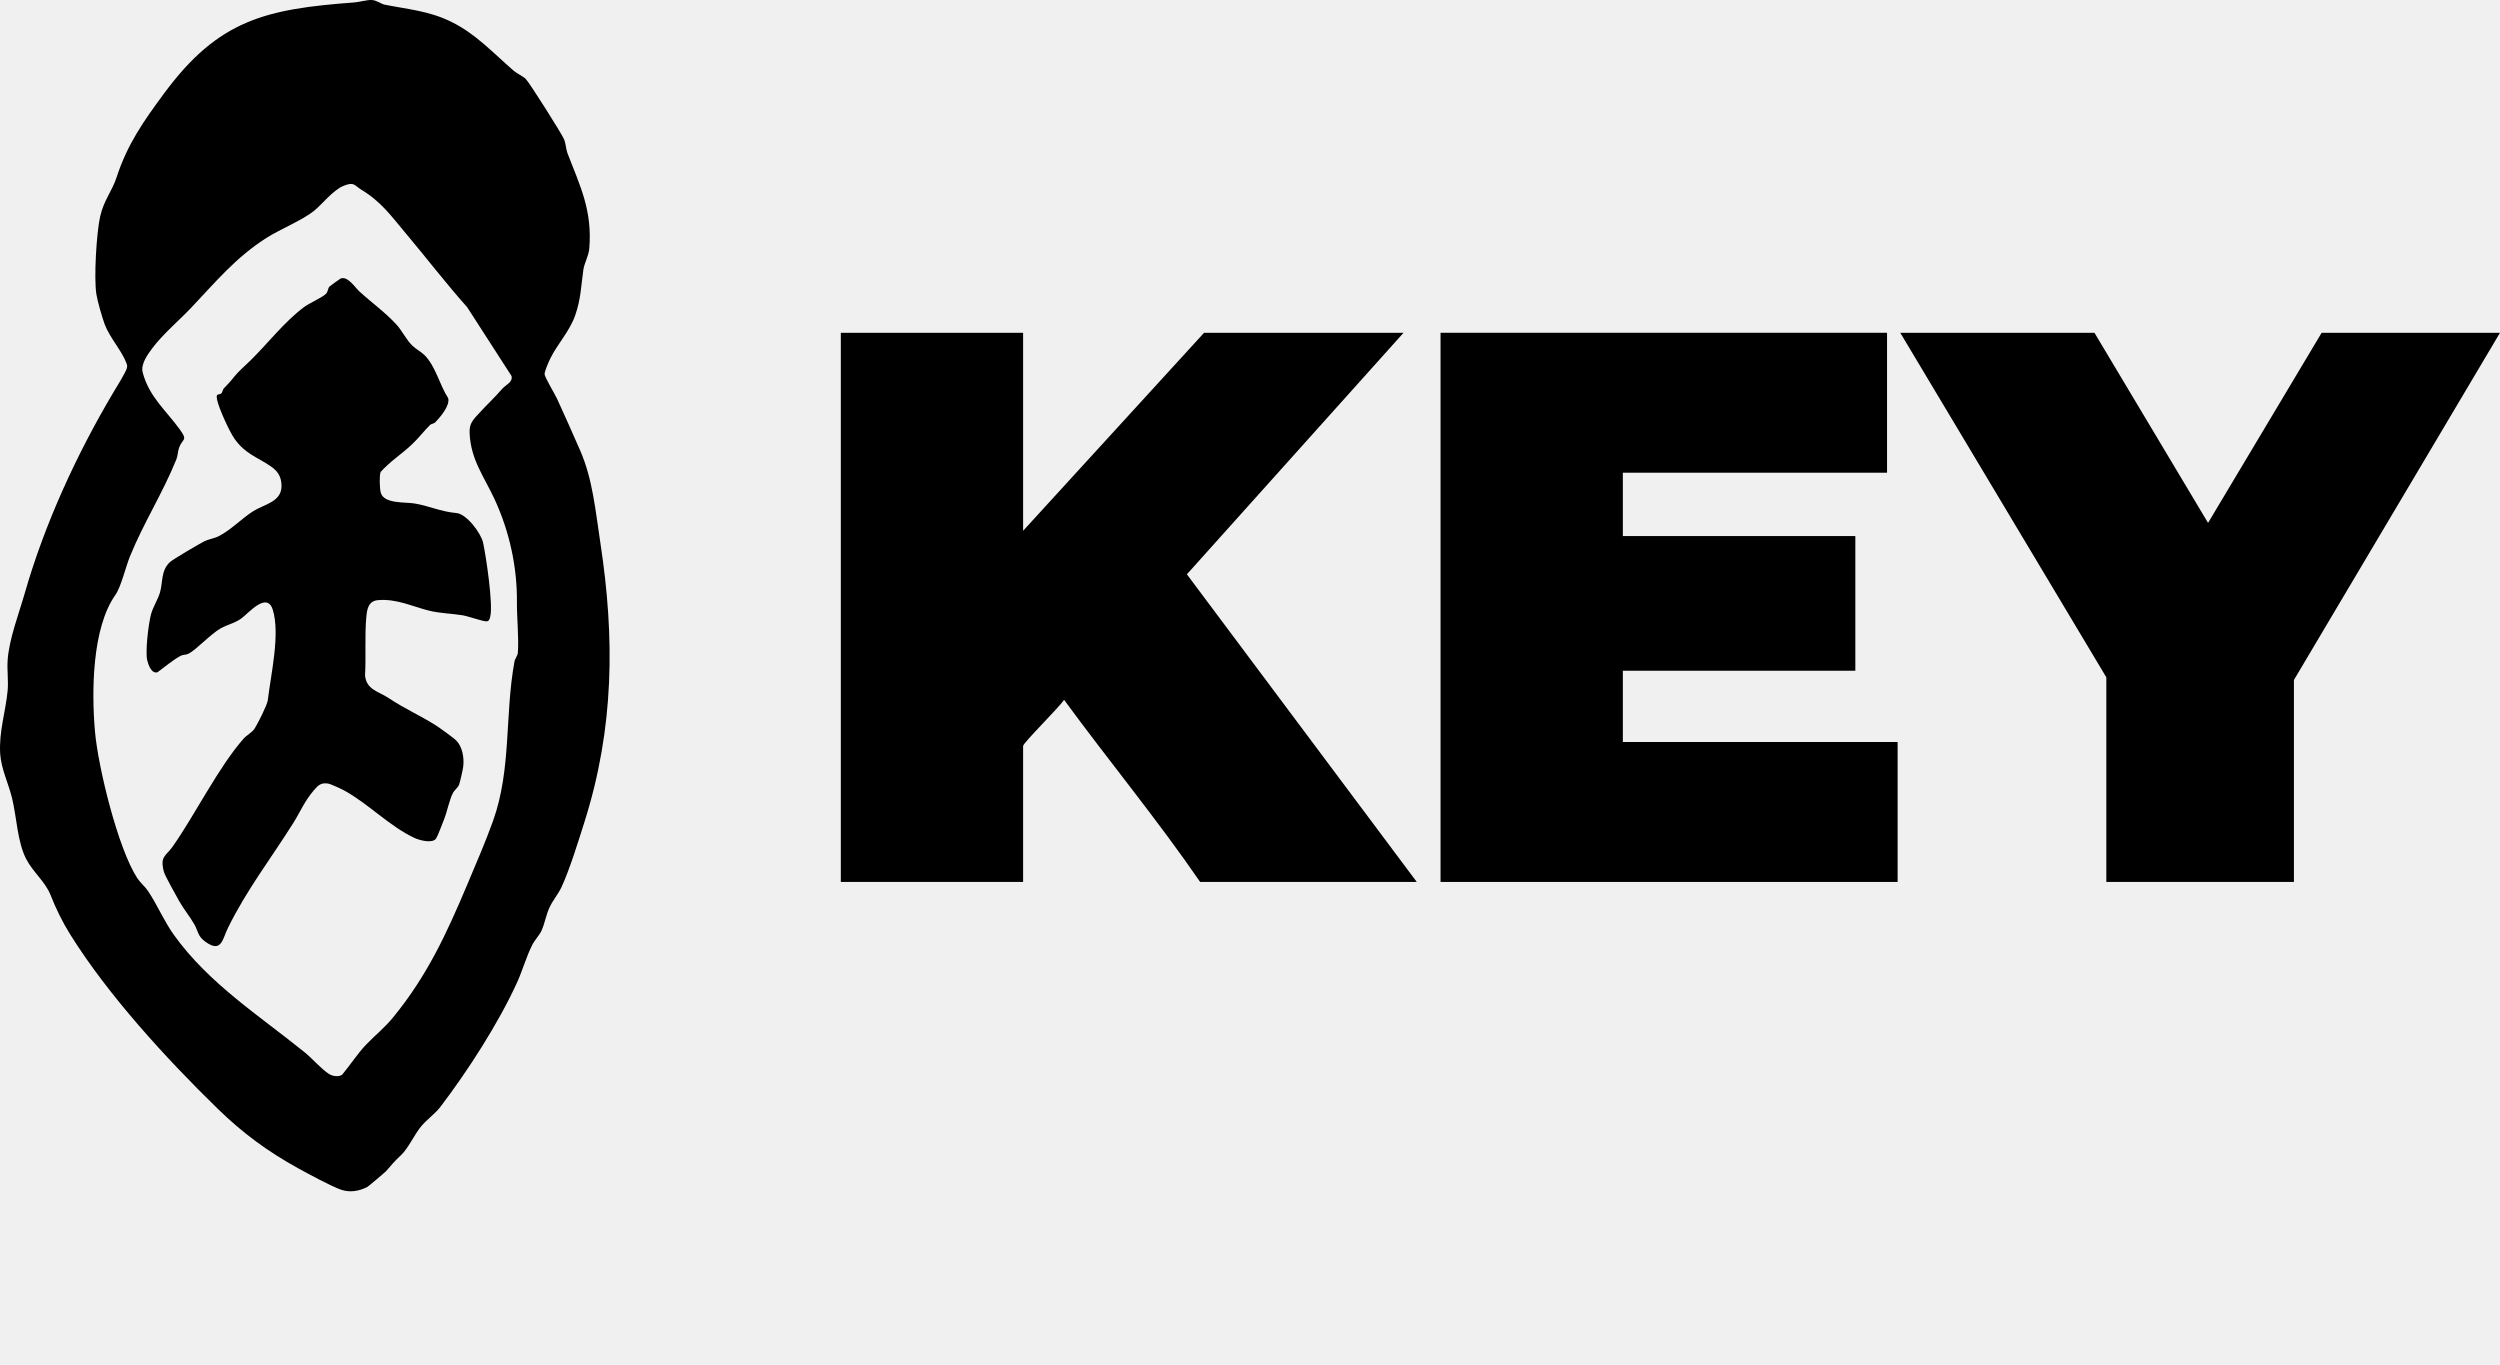
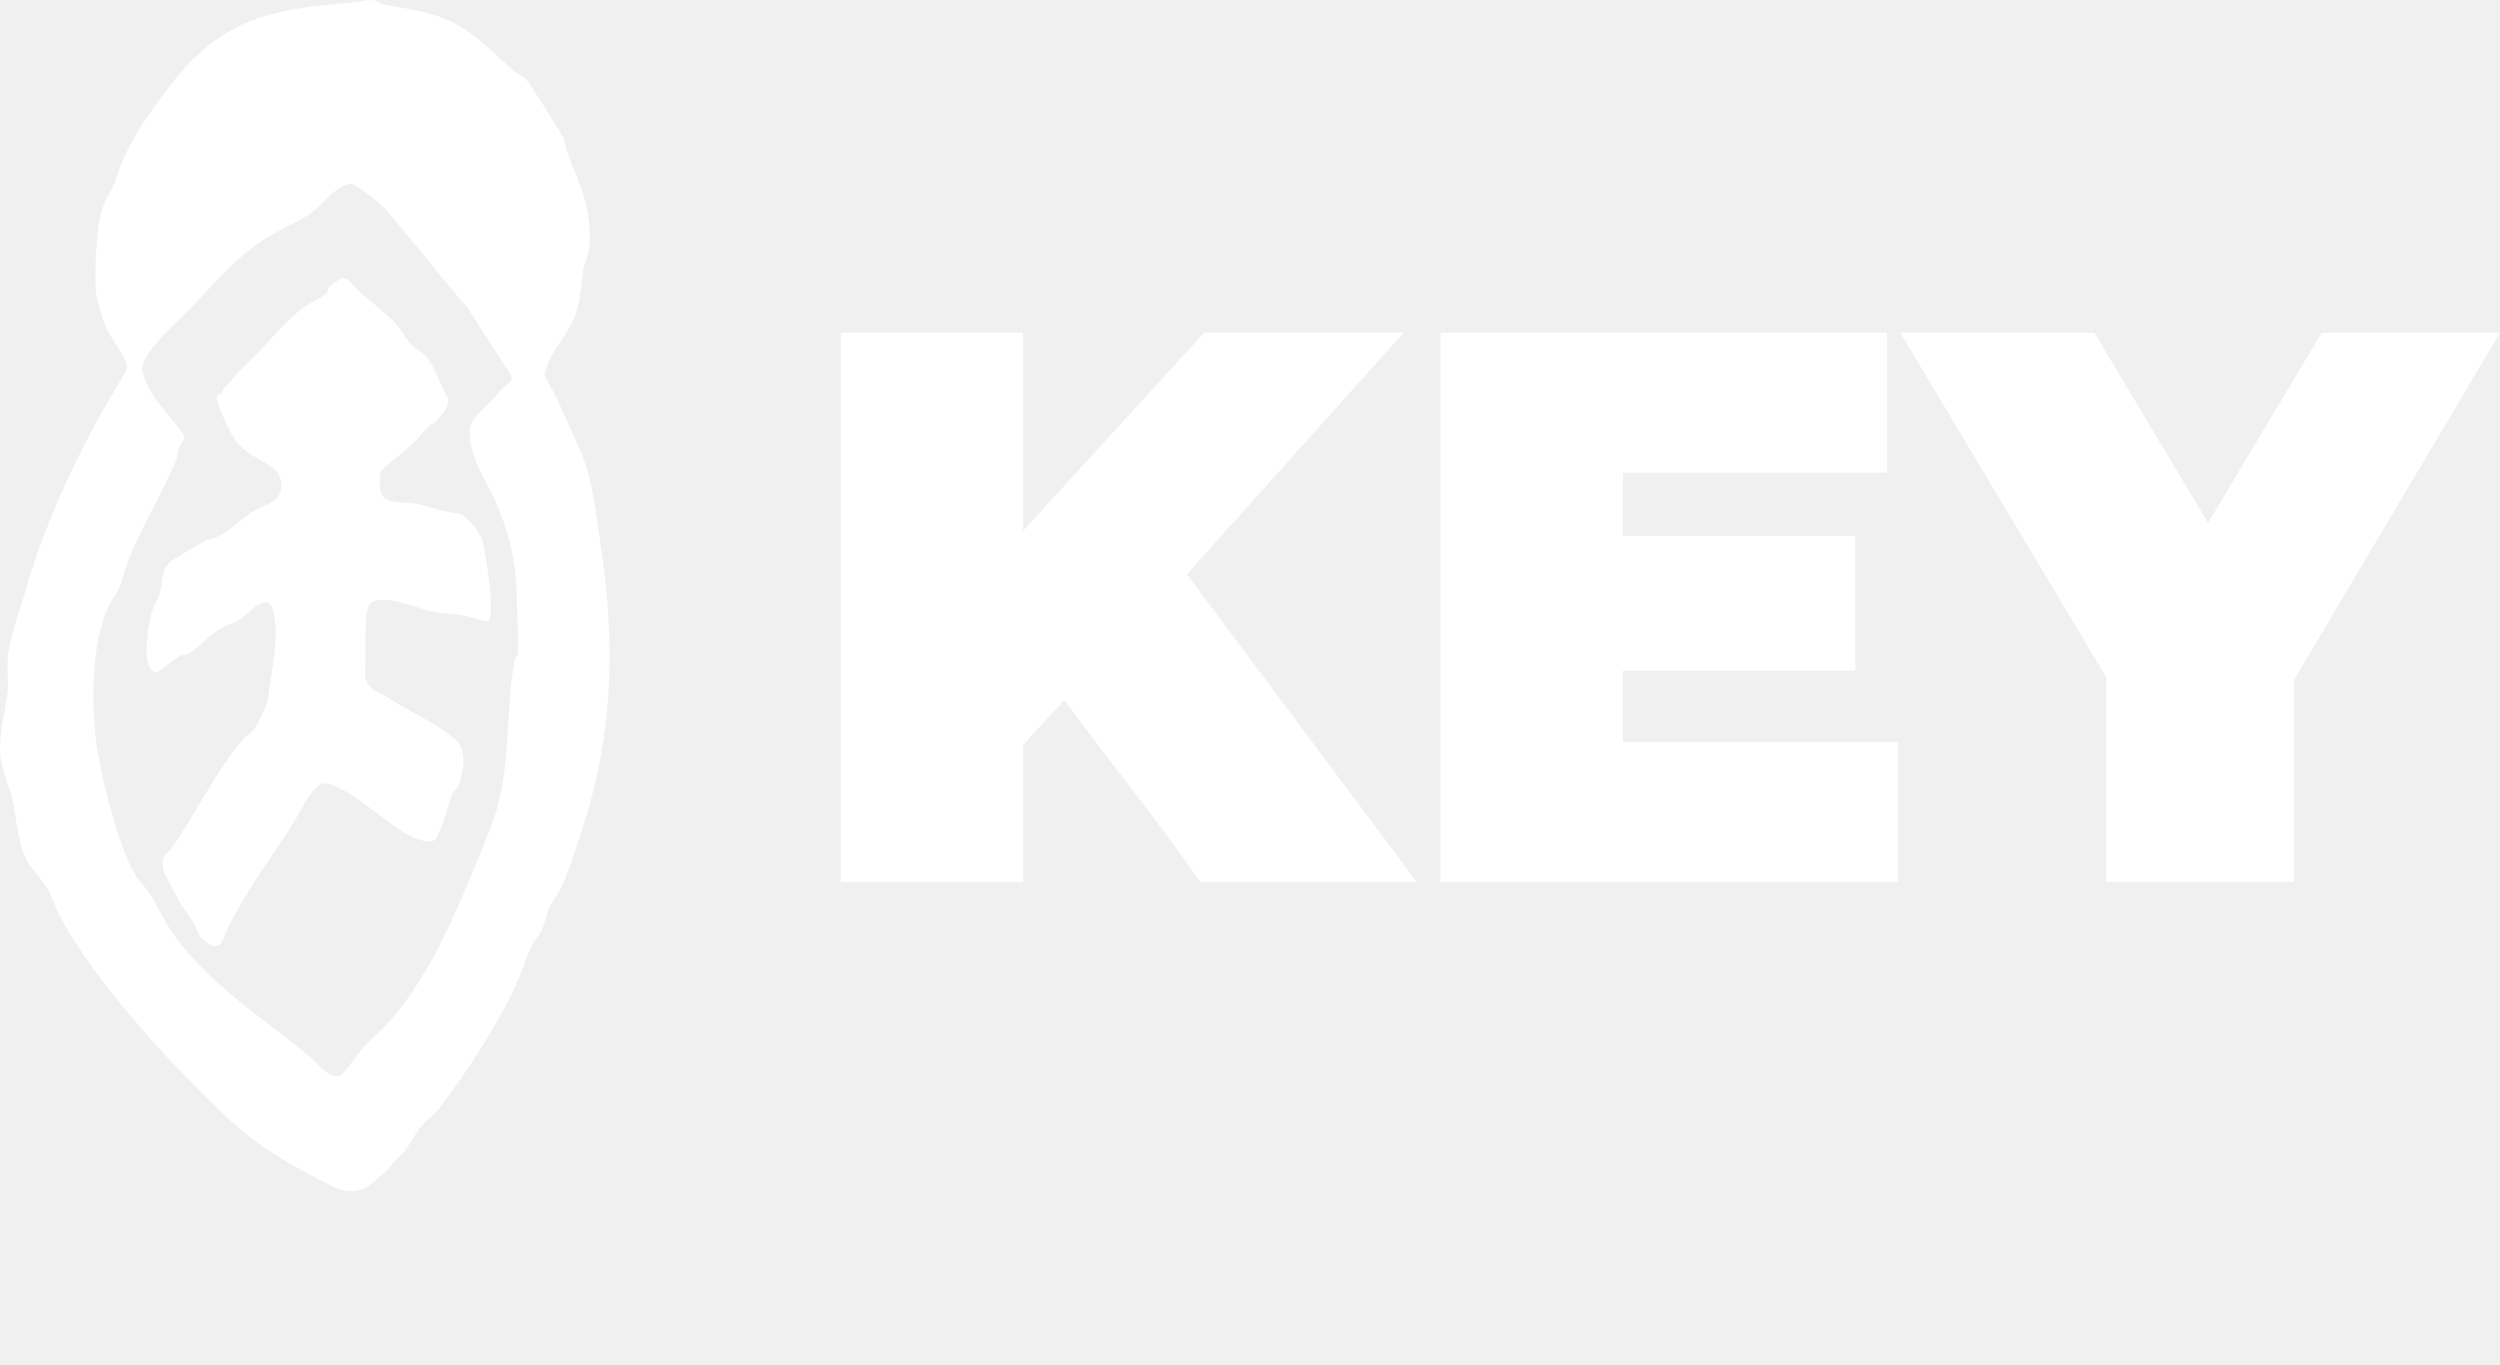
<svg xmlns="http://www.w3.org/2000/svg" id="Capa_1" data-name="Capa 1" viewBox="0 0 2005.94 1095.1">
  <defs>
    <style>
      .cls-1 {
-         fill: currentColor;
+         fill: white;
      }

      .cls-2 {
-         fill: currentColor;
+         fill: white;
      }
    </style>
  </defs>
  <g>
    <path class="cls-1" d="M174.66,889.61c-41.23-40.19-87.96-91.12-118.38-139.92-6.2-9.94-11.6-21.05-15.63-31.33-4.34-11.07-14.28-18.62-19.71-29.25-7.04-13.79-7.53-33.34-11.26-48.69-2.88-11.84-8.72-23.43-9.52-35.45-1.18-17.76,4.43-34,5.98-50.96.7-7.69-.53-16.24-.03-24.01,1.09-17.03,9.04-37.57,13.79-54.15,15.87-55.4,41.49-111.15,70.98-160.84,2.28-3.84,10.46-16.8,11.02-20.04.31-1.8,0-2.39-.6-3.96-3.63-9.54-13.37-20.36-17.27-30.71-2.03-5.4-5.83-18.72-6.7-24.27-2.06-13.17.07-49.27,3.05-62.42,2.91-12.88,9.63-20.5,13.03-30.94,8.75-26.9,21.52-45.07,38.22-67.69C175.44,15.65,213.34,7.23,284.41,1.94c4.13-.31,9.91-2.11,13.86-1.93,4.07.18,7.33,3.11,10.36,3.72,18.77,3.79,35.23,4.88,53.28,13.67,19.94,9.71,33.97,25.34,50.44,39.49,2.78,2.39,6.89,3.99,9.51,6.48,2.75,2.61,28.94,44.03,30.67,48.27,1.62,3.97,1.58,8.14,2.77,11.22,10.33,26.81,20.03,45.89,17.53,76.49-.5,6.12-3.97,11.58-4.77,17.2-1.87,13.08-1.94,23.29-6.53,36.44-4.54,13.02-14.34,23.04-20.09,34.87-1.25,2.57-4.47,9.93-4.48,12.36-.01,2.29,8.28,15.96,10.04,19.81,6.24,13.66,12.56,27.8,18.52,41.43,10.07,23.03,12.32,48.72,16.15,73.77,11.79,77.08,11.07,148.95-12.61,223.97-4.83,15.29-11.95,38.4-18.47,52.48-2.57,5.56-6.94,10.6-9.63,16.35-2.84,6.08-3.91,13.07-6.4,18.58-1.66,3.69-5.38,7.44-7.47,11.52-4.62,9.04-7.82,20.49-12.08,29.89-14.82,32.7-39.89,71.6-61.7,100.17-4.18,5.47-10.95,10.18-15.4,15.58-5.27,6.38-10.38,17.62-16.01,22.96-6.03,5.72-6.84,6.94-12.07,12.91-.88,1.01-14.3,12.34-15.19,12.79-6.59,3.32-13.59,4.54-20.69,2.27-7.24-2.31-27.12-13.12-34.68-17.28-24.79-13.67-44.62-28.33-64.6-47.81ZM325.53,187.16c-11.65-13.86-19.49-25.18-35.54-34.9-5.75-3.48-5.61-6.65-14.31-3.15-8.47,3.41-16.95,14.6-23.82,20.15-9.31,7.51-27.39,14.78-38.23,21.73-24.71,15.83-40.54,35.15-60.11,55.8-9.73,10.27-23.06,21.51-31.32,32.63-3.81,5.13-9.41,12.76-7.72,19.33,5.04,19.58,18.86,30.64,29.95,46.03,6.41,8.91,2.2,6.77-.64,14.18-1.18,3.07-1.06,6.61-2.3,9.69-10.99,27.16-26.26,50.84-37.19,77.71-3.44,8.46-7.12,24.45-11.82,31.14-18.68,26.6-19.07,77.46-16.28,109.37,2.5,28.66,18.48,94.15,34.02,117.86,2.22,3.39,6.12,6.54,8.65,10.34,7.36,11.05,12.72,24.01,20.75,35.21,27.87,38.85,68.64,64.8,104.8,94.04,5.96,4.82,13.72,13.73,19.56,17.41,2.75,1.73,7.75,2.62,10.52.61,6.25-7.46,12.43-16.98,19.04-23.92,7.7-8.09,14.71-13.28,22.33-22.64,27.05-33.22,42.51-66.8,58.99-105.88,6.88-16.31,14.84-34.72,20.74-51.2,14.89-41.6,9.34-85.03,17.17-127.72.51-2.81,2.56-4.76,2.73-7.07.93-12.21-.84-27.99-.73-40.89.23-28-5.93-56.36-17.76-82.08-8.51-18.52-19.37-31.95-20.22-53.74-.3-7.71,3.04-10.61,8.01-16.05,6.16-6.73,11.75-11.78,17.99-18.98,3.03-3.5,8.88-5.46,7.63-10.5l-35.57-55.17c-17-19.06-32.8-39.71-49.33-59.37Z" />
    <path class="cls-1" d="M345.1,340.94c-4.89,4.86-9.74,11.19-15.21,16.25-7.95,7.35-17.2,13.32-24.47,21.49-1.17,2.79-.8,13.73.14,16.8,2.72,8.84,19.15,7.28,26.56,8.42,11.68,1.79,21.26,6.64,34.21,7.77,8.01.7,19.62,16.1,21.27,23.68,2.48,11.36,8.13,49.55,5.78,59.29-.43,1.78-.86,3.85-2.97,3.9-3.18.09-14.39-4.03-19.19-4.84-8.82-1.48-17.98-1.47-27.19-3.78-13.55-3.4-25.7-9.61-40.63-8.39-7.73.63-8.87,6.94-9.48,13.57-1.36,14.84-.17,31.89-1.02,46.95,1.23,11.53,10.78,12.63,18.92,18.05,13.09,8.71,24.91,13.76,37.36,21.59,3.38,2.13,14.81,10.28,17.19,12.78,4.75,4.98,6.09,13.77,5.35,20.41-.3,2.68-2.48,12.11-3.34,14.64s-3.66,4.17-5.05,6.94c-2.86,5.68-4.54,14.68-7.01,20.97-1.17,2.99-5.18,13.54-6.39,15.34-2.92,4.36-13.53,1.37-17.44-.45-19.84-9.28-37.03-27.48-56.03-37.89-2.38-1.31-11.03-5.4-13.29-5.73-5.56-.82-7.81,1.29-11.24,5.28-7.65,8.91-10.79,17.12-16.6,26.37-18.25,29.03-37.24,53.31-52.52,84.37-4.31,8.75-4.97,20.11-17.75,11.11-6.51-4.59-5.81-8.18-9.02-13.96s-8.71-12.51-12.22-18.76c-2.3-4.1-11.49-20.46-12.33-23.64-3.32-12.58,1.69-12.59,6.96-20.08,18.24-25.93,36.74-63.71,57.08-86.81,2.49-2.82,6.6-4.63,8.85-8.13,2.36-3.67,10.02-18.77,10.47-22.51,2.49-20.91,10.1-53.16,4-72.73-4.61-14.81-19.44,2.74-24.94,6.83s-11.29,5.01-16.84,8.14c-7.98,4.51-19.67,17.19-25.68,20.28-2.23,1.15-4.61.76-6.31,1.68-6.48,3.49-12.78,8.96-18.77,13.28-4.73,1.31-7.25-5.81-8.15-9.46-1.74-7.06.96-29.21,2.94-36.8,1.6-6.13,5.61-12.1,7.25-17.73,2.43-8.32.69-17.63,8.02-24.45,2.2-2.05,24.09-14.98,27.73-16.74,3.4-1.64,7.93-2.21,11.78-4.21,9.44-4.89,18.27-14.12,27.17-19.79,9.03-5.75,23.3-7.48,22.82-20.92-.25-7.19-3.07-11.38-8.78-15.28-10.73-7.33-20.38-9.8-28.95-22.01-4.12-5.86-12.42-24.16-13.91-31.07-1.35-6.29,1.49-3.46,3.52-5.47.76-.75.81-2.67,1.75-3.72,3.61-4,4.59-4.57,8.46-9.54,3.15-4.04,9.12-9.19,12.99-12.99,13.99-13.73,27.11-30.95,43.04-42.89,3.93-2.95,14.7-7.73,17.47-10.51,1.82-1.83,1.49-4.16,2.75-5.76.34-.44,8.38-6.28,8.99-6.54,5.68-2.44,11.53,6.98,15.15,10.3,9.71,8.9,21.4,17.29,30.05,26.91,4.25,4.73,7.59,11.83,12.42,16.56,2.86,2.8,6.75,4.69,9.57,7.42,9.1,8.78,12.35,24.27,19.23,34.75,1.56,5.95-6.21,15-10.24,19.26-1.22,1.28-3.41,1.34-4.29,2.21Z" />
  </g>
  <g>
    <path class="cls-2" d="M820.92,267.01v158.88l145.21-158.88h160.05l-173.85,193.8,184.45,246.84h-173.83c-34.2-49.84-73.29-97.14-109.17-146.14-3.45,5.58-32.86,34.56-32.86,37.04v109.1h-146.27v-440.64h146.27Z" />
    <polygon class="cls-2" points="1514.12 267.01 1514.12 379.29 1302.13 379.29 1302.13 430.13 1488.68 430.13 1488.68 538.18 1302.13 538.18 1302.13 595.37 1522.6 595.37 1522.6 707.65 1155.86 707.65 1155.86 267.01 1514.12 267.01" />
    <polygon class="cls-2" points="1680.53 267.01 1771.69 419.56 1862.84 267.01 2005.94 267.01 1840.59 545.59 1840.59 707.65 1690.07 707.65 1690.07 543.47 1524.72 267.01 1680.53 267.01" />
  </g>
</svg>
